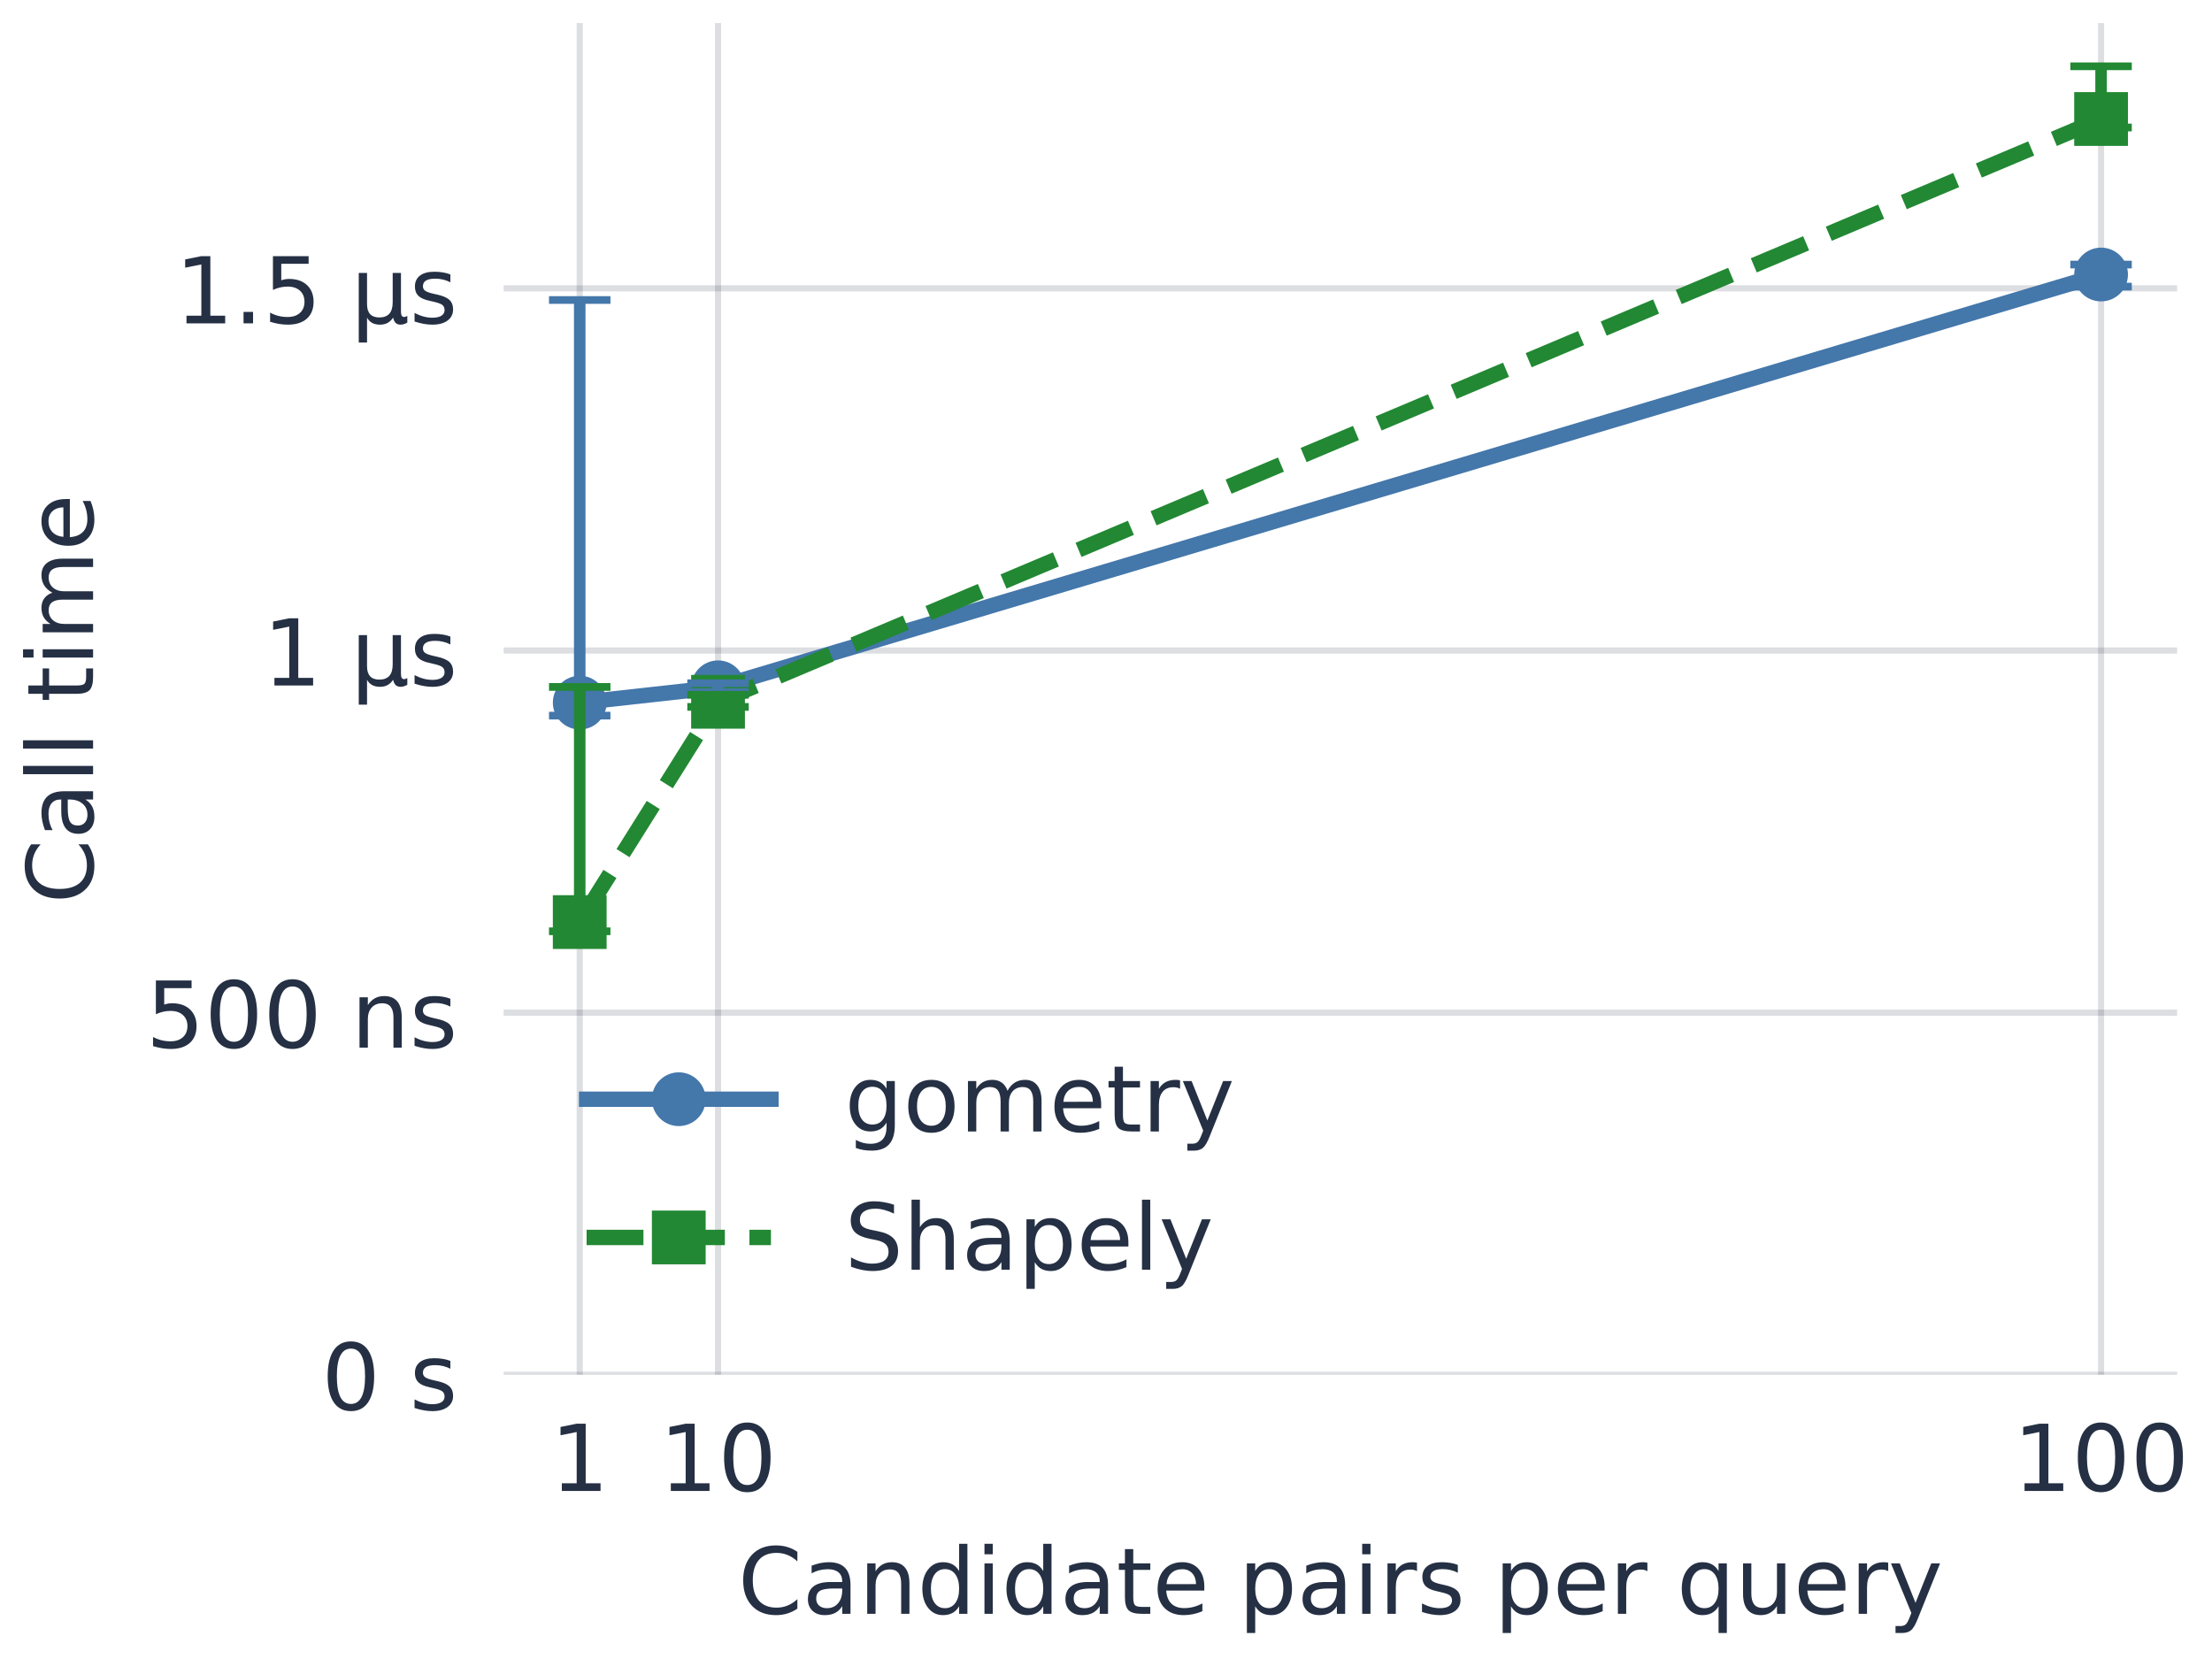
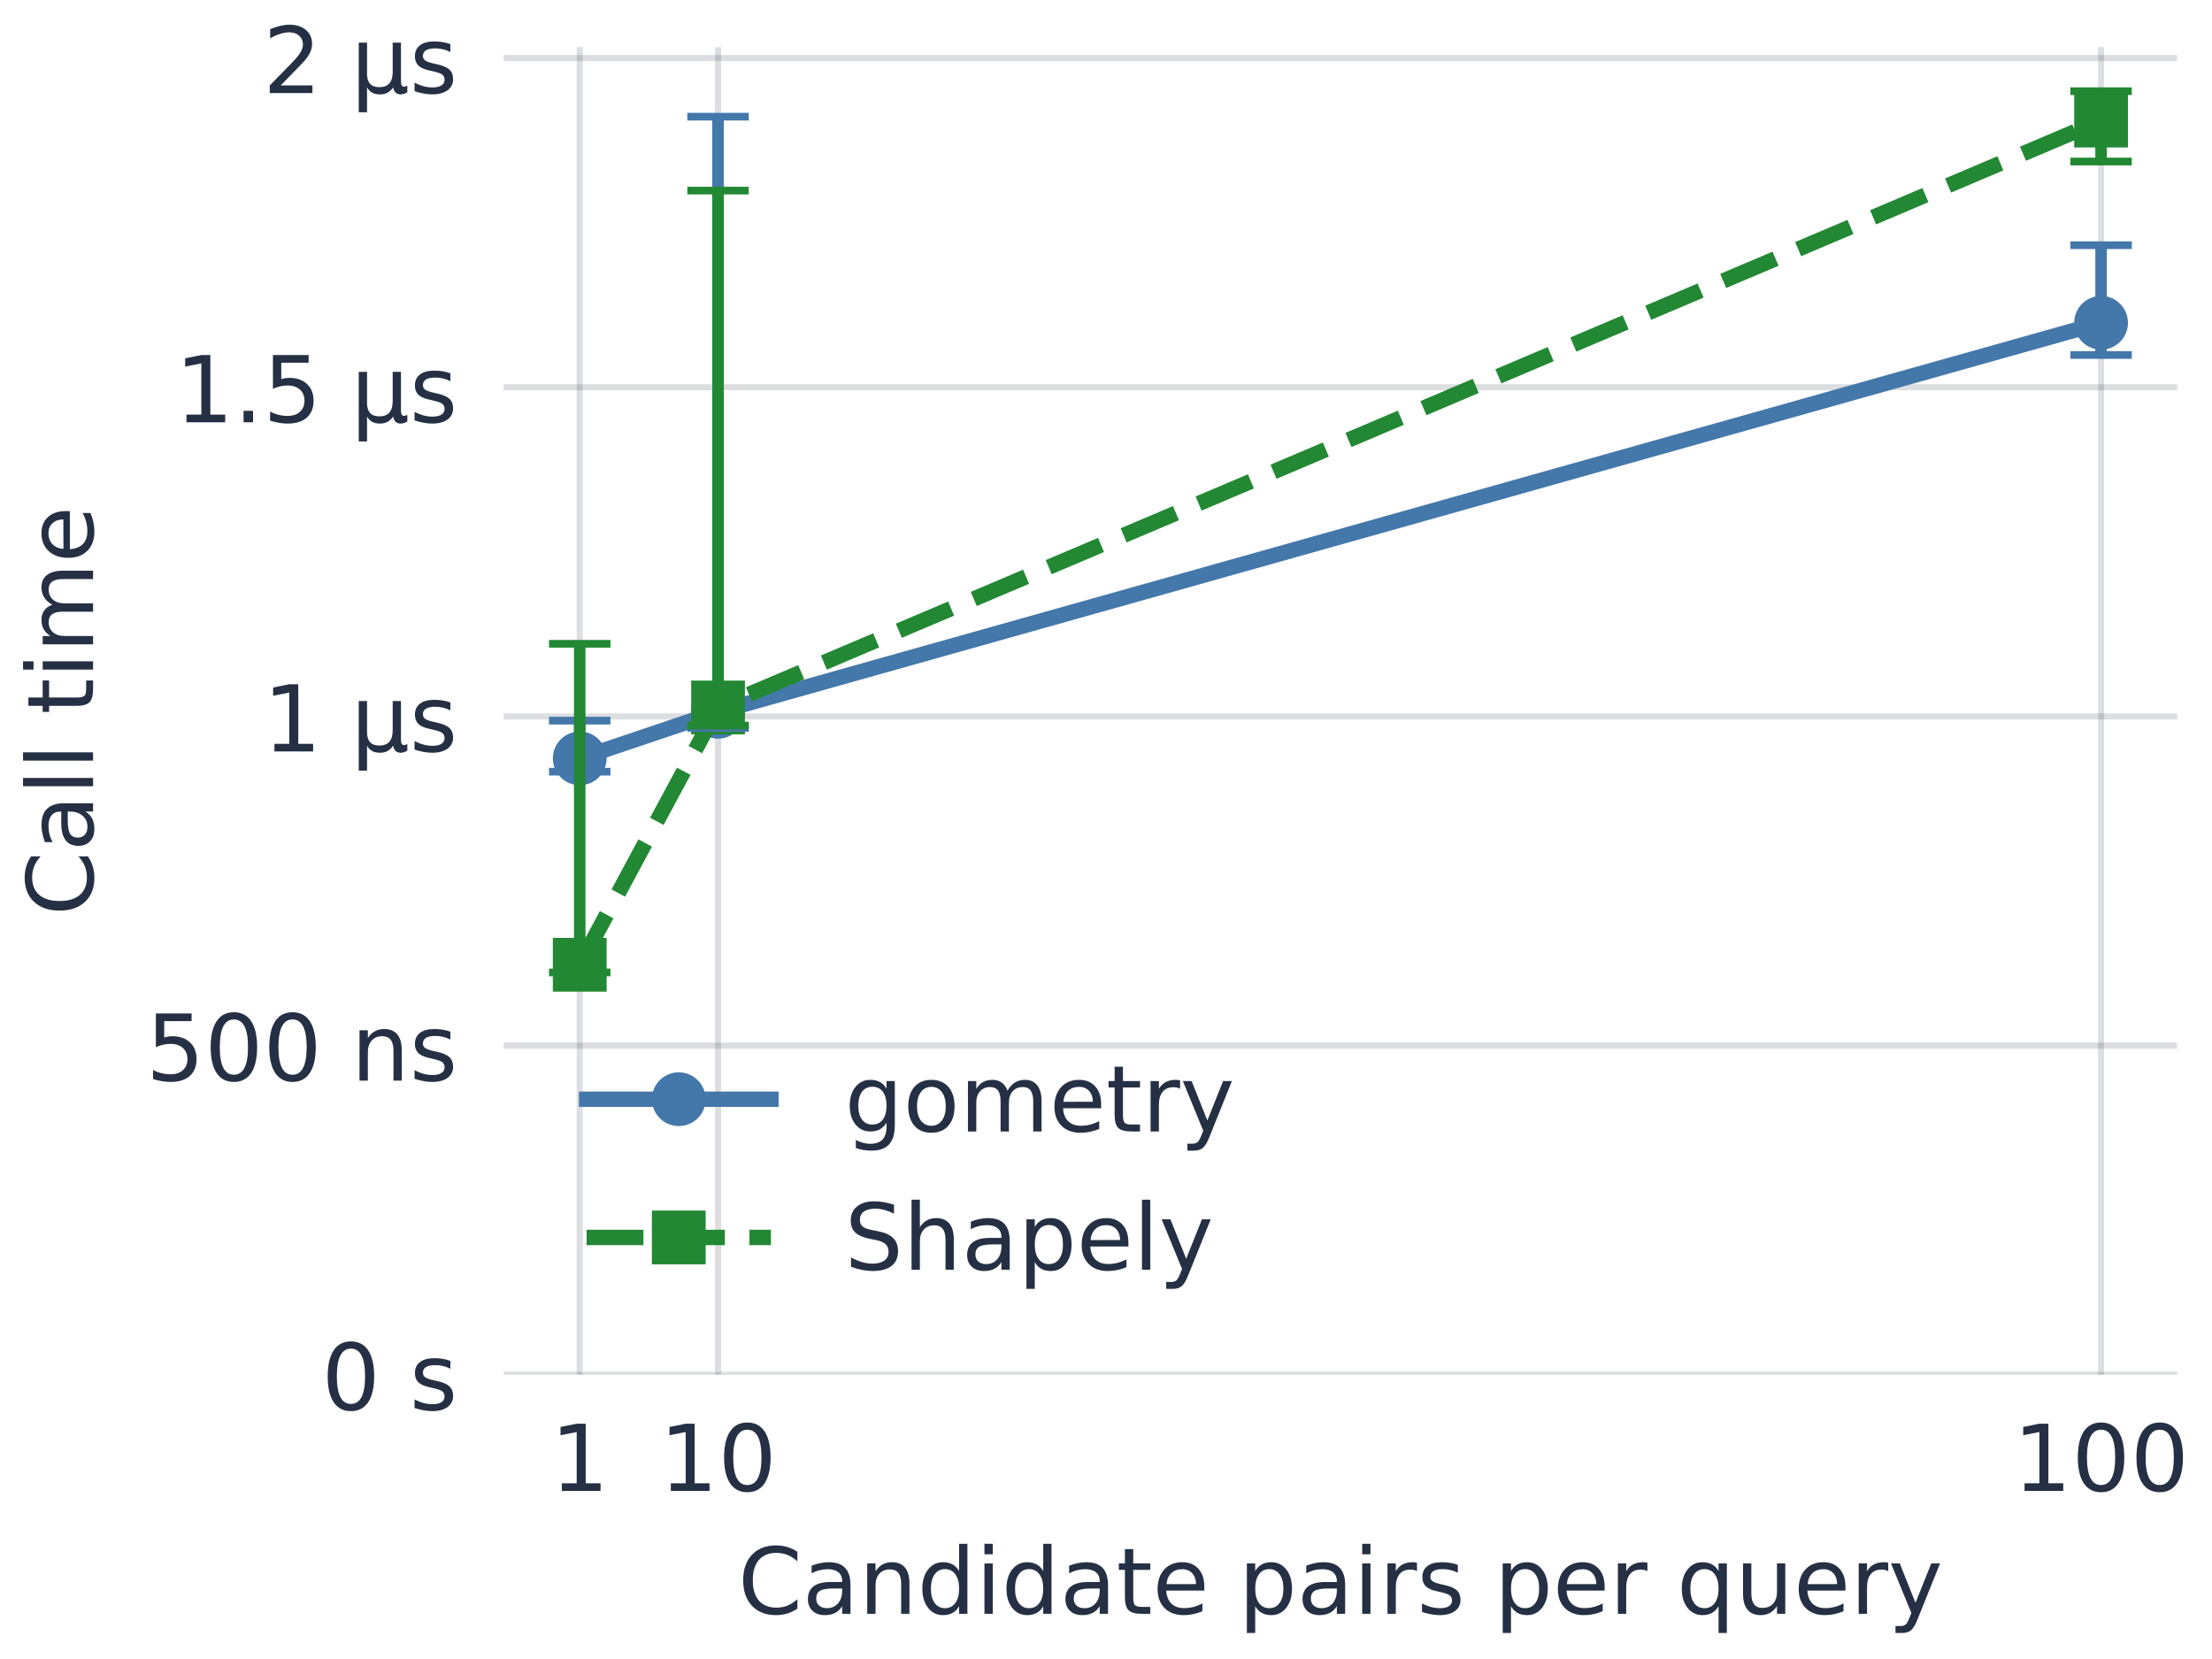
<svg xmlns="http://www.w3.org/2000/svg" xmlns:xlink="http://www.w3.org/1999/xlink" width="288pt" height="216pt" viewBox="0 0 288 216" version="1.1">
  <defs>
    <style type="text/css">*{stroke-linejoin: round; stroke-linecap: butt}</style>
  </defs>
  <g id="figure_1">
    <g id="patch_1">
      <path d="M 0 216 L 288 216 L 288 0 L 0 0 L 0 216 z " style="fill: none" />
    </g>
    <g id="axes_1">
      <g id="patch_2">
-         <path d="M 65.576 178.999 L 283.462 178.999 L 283.462 3 L 65.576 3 L 65.576 178.999 z " style="fill: none" />
+         <path d="M 65.576 178.999 L 283.462 178.999 L 283.462 6.136 L 65.576 6.136 L 65.576 178.999 z " style="fill: none" />
      </g>
      <g id="matplotlib.axis_1">
        <g id="xtick_1">
          <g id="line2d_1">
-             <path d="M 75.48 178.999 L 75.48 3 " clip-path="url(#p551e7f5660)" style="fill: none; stroke: #253044; stroke-opacity: 0.16; stroke-width: 0.8; stroke-linecap: square" />
+             <path d="M 75.48 178.999 L 75.48 6.136 " clip-path="url(#pf7f57caac2)" style="fill: none; stroke: #253044; stroke-opacity: 0.16; stroke-width: 0.8; stroke-linecap: square" />
          </g>
          <g id="line2d_2" />
          <g id="text_1">
            <g style="fill: #253044" transform="translate(71.66256 194.116) scale(0.12 -0.12)">
              <defs>
                <path id="DejaVuSans-14" d="M 794 531 L 1825 531 L 1825 4091 L 703 3866 L 703 4441 L 1819 4666 L 2450 4666 L 2450 531 L 3481 531 L 3481 0 L 794 0 L 794 531 z " transform="scale(0.015625)" />
              </defs>
              <use xlink:href="#DejaVuSans-14" />
            </g>
          </g>
        </g>
        <g id="xtick_2">
          <g id="line2d_3">
-             <path d="M 93.487 178.999 L 93.487 3 " clip-path="url(#p551e7f5660)" style="fill: none; stroke: #253044; stroke-opacity: 0.16; stroke-width: 0.8; stroke-linecap: square" />
+             <path d="M 93.487 178.999 L 93.487 6.136 " clip-path="url(#pf7f57caac2)" style="fill: none; stroke: #253044; stroke-opacity: 0.16; stroke-width: 0.8; stroke-linecap: square" />
          </g>
          <g id="line2d_4" />
          <g id="text_2">
            <g style="fill: #253044" transform="translate(85.85213 194.116) scale(0.12 -0.12)">
              <defs>
                <path id="DejaVuSans-13" d="M 2034 4250 Q 1547 4250 1301 3770 Q 1056 3291 1056 2328 Q 1056 1369 1301 889 Q 1547 409 2034 409 Q 2525 409 2770 889 Q 3016 1369 3016 2328 Q 3016 3291 2770 3770 Q 2525 4250 2034 4250 z M 2034 4750 Q 2819 4750 3233 4129 Q 3647 3509 3647 2328 Q 3647 1150 3233 529 Q 2819 -91 2034 -91 Q 1250 -91 836 529 Q 422 1150 422 2328 Q 422 3509 836 4129 Q 1250 4750 2034 4750 z " transform="scale(0.015625)" />
              </defs>
              <use xlink:href="#DejaVuSans-14" />
              <use xlink:href="#DejaVuSans-13" transform="translate(63.625 0)" />
            </g>
          </g>
        </g>
        <g id="xtick_3">
          <g id="line2d_5">
-             <path d="M 273.558 178.999 L 273.558 3 " clip-path="url(#p551e7f5660)" style="fill: none; stroke: #253044; stroke-opacity: 0.16; stroke-width: 0.8; stroke-linecap: square" />
+             <path d="M 273.558 178.999 L 273.558 6.136 " clip-path="url(#pf7f57caac2)" style="fill: none; stroke: #253044; stroke-opacity: 0.16; stroke-width: 0.8; stroke-linecap: square" />
          </g>
          <g id="line2d_6" />
          <g id="text_3">
            <g style="fill: #253044" transform="translate(262.1053 194.116) scale(0.12 -0.12)">
              <use xlink:href="#DejaVuSans-14" />
              <use xlink:href="#DejaVuSans-13" transform="translate(63.625 0)" />
              <use xlink:href="#DejaVuSans-13" transform="translate(127.25 0)" />
            </g>
          </g>
        </g>
        <g id="text_4">
          <g style="fill: #253044" transform="translate(96.08954 210.1169) scale(0.12 -0.12)">
            <defs>
              <path id="DejaVuSans-26" d="M 4122 4306 L 4122 3641 Q 3803 3938 3442 4084 Q 3081 4231 2675 4231 Q 1875 4231 1450 3742 Q 1025 3253 1025 2328 Q 1025 1406 1450 917 Q 1875 428 2675 428 Q 3081 428 3442 575 Q 3803 722 4122 1019 L 4122 359 Q 3791 134 3420 21 Q 3050 -91 2638 -91 Q 1578 -91 968 557 Q 359 1206 359 2328 Q 359 3453 968 4101 Q 1578 4750 2638 4750 Q 3056 4750 3426 4639 Q 3797 4528 4122 4306 z " transform="scale(0.015625)" />
              <path id="DejaVuSans-44" d="M 2194 1759 Q 1497 1759 1228 1600 Q 959 1441 959 1056 Q 959 750 1161 570 Q 1363 391 1709 391 Q 2188 391 2477 730 Q 2766 1069 2766 1631 L 2766 1759 L 2194 1759 z M 3341 1997 L 3341 0 L 2766 0 L 2766 531 Q 2569 213 2275 61 Q 1981 -91 1556 -91 Q 1019 -91 701 211 Q 384 513 384 1019 Q 384 1609 779 1909 Q 1175 2209 1959 2209 L 2766 2209 L 2766 2266 Q 2766 2663 2505 2880 Q 2244 3097 1772 3097 Q 1472 3097 1187 3025 Q 903 2953 641 2809 L 641 3341 Q 956 3463 1253 3523 Q 1550 3584 1831 3584 Q 2591 3584 2966 3190 Q 3341 2797 3341 1997 z " transform="scale(0.015625)" />
              <path id="DejaVuSans-51" d="M 3513 2113 L 3513 0 L 2938 0 L 2938 2094 Q 2938 2591 2744 2837 Q 2550 3084 2163 3084 Q 1697 3084 1428 2787 Q 1159 2491 1159 1978 L 1159 0 L 581 0 L 581 3500 L 1159 3500 L 1159 2956 Q 1366 3272 1645 3428 Q 1925 3584 2291 3584 Q 2894 3584 3203 3211 Q 3513 2838 3513 2113 z " transform="scale(0.015625)" />
              <path id="DejaVuSans-47" d="M 2906 2969 L 2906 4863 L 3481 4863 L 3481 0 L 2906 0 L 2906 525 Q 2725 213 2448 61 Q 2172 -91 1784 -91 Q 1150 -91 751 415 Q 353 922 353 1747 Q 353 2572 751 3078 Q 1150 3584 1784 3584 Q 2172 3584 2448 3432 Q 2725 3281 2906 2969 z M 947 1747 Q 947 1113 1208 752 Q 1469 391 1925 391 Q 2381 391 2643 752 Q 2906 1113 2906 1747 Q 2906 2381 2643 2742 Q 2381 3103 1925 3103 Q 1469 3103 1208 2742 Q 947 2381 947 1747 z " transform="scale(0.015625)" />
              <path id="DejaVuSans-4c" d="M 603 3500 L 1178 3500 L 1178 0 L 603 0 L 603 3500 z M 603 4863 L 1178 4863 L 1178 4134 L 603 4134 L 603 4863 z " transform="scale(0.015625)" />
              <path id="DejaVuSans-57" d="M 1172 4494 L 1172 3500 L 2356 3500 L 2356 3053 L 1172 3053 L 1172 1153 Q 1172 725 1289 603 Q 1406 481 1766 481 L 2356 481 L 2356 0 L 1766 0 Q 1100 0 847 248 Q 594 497 594 1153 L 594 3053 L 172 3053 L 172 3500 L 594 3500 L 594 4494 L 1172 4494 z " transform="scale(0.015625)" />
              <path id="DejaVuSans-48" d="M 3597 1894 L 3597 1613 L 953 1613 Q 991 1019 1311 708 Q 1631 397 2203 397 Q 2534 397 2845 478 Q 3156 559 3463 722 L 3463 178 Q 3153 47 2828 -22 Q 2503 -91 2169 -91 Q 1331 -91 842 396 Q 353 884 353 1716 Q 353 2575 817 3079 Q 1281 3584 2069 3584 Q 2775 3584 3186 3129 Q 3597 2675 3597 1894 z M 3022 2063 Q 3016 2534 2758 2815 Q 2500 3097 2075 3097 Q 1594 3097 1305 2825 Q 1016 2553 972 2059 L 3022 2063 z " transform="scale(0.015625)" />
              <path id="DejaVuSans-3" transform="scale(0.015625)" />
              <path id="DejaVuSans-53" d="M 1159 525 L 1159 -1331 L 581 -1331 L 581 3500 L 1159 3500 L 1159 2969 Q 1341 3281 1617 3432 Q 1894 3584 2278 3584 Q 2916 3584 3314 3078 Q 3713 2572 3713 1747 Q 3713 922 3314 415 Q 2916 -91 2278 -91 Q 1894 -91 1617 61 Q 1341 213 1159 525 z M 3116 1747 Q 3116 2381 2855 2742 Q 2594 3103 2138 3103 Q 1681 3103 1420 2742 Q 1159 2381 1159 1747 Q 1159 1113 1420 752 Q 1681 391 2138 391 Q 2594 391 2855 752 Q 3116 1113 3116 1747 z " transform="scale(0.015625)" />
              <path id="DejaVuSans-55" d="M 2631 2963 Q 2534 3019 2420 3045 Q 2306 3072 2169 3072 Q 1681 3072 1420 2755 Q 1159 2438 1159 1844 L 1159 0 L 581 0 L 581 3500 L 1159 3500 L 1159 2956 Q 1341 3275 1631 3429 Q 1922 3584 2338 3584 Q 2397 3584 2469 3576 Q 2541 3569 2628 3553 L 2631 2963 z " transform="scale(0.015625)" />
              <path id="DejaVuSans-56" d="M 2834 3397 L 2834 2853 Q 2591 2978 2328 3040 Q 2066 3103 1784 3103 Q 1356 3103 1142 2972 Q 928 2841 928 2578 Q 928 2378 1081 2264 Q 1234 2150 1697 2047 L 1894 2003 Q 2506 1872 2764 1633 Q 3022 1394 3022 966 Q 3022 478 2636 193 Q 2250 -91 1575 -91 Q 1294 -91 989 -36 Q 684 19 347 128 L 347 722 Q 666 556 975 473 Q 1284 391 1588 391 Q 1994 391 2212 530 Q 2431 669 2431 922 Q 2431 1156 2273 1281 Q 2116 1406 1581 1522 L 1381 1569 Q 847 1681 609 1914 Q 372 2147 372 2553 Q 372 3047 722 3315 Q 1072 3584 1716 3584 Q 2034 3584 2315 3537 Q 2597 3491 2834 3397 z " transform="scale(0.015625)" />
              <path id="DejaVuSans-54" d="M 947 1747 Q 947 1113 1208 752 Q 1469 391 1925 391 Q 2381 391 2643 752 Q 2906 1113 2906 1747 Q 2906 2381 2643 2742 Q 2381 3103 1925 3103 Q 1469 3103 1208 2742 Q 947 2381 947 1747 z M 2906 525 Q 2725 213 2448 61 Q 2172 -91 1784 -91 Q 1150 -91 751 415 Q 353 922 353 1747 Q 353 2572 751 3078 Q 1150 3584 1784 3584 Q 2172 3584 2448 3432 Q 2725 3281 2906 2969 L 2906 3500 L 3481 3500 L 3481 -1331 L 2906 -1331 L 2906 525 z " transform="scale(0.015625)" />
              <path id="DejaVuSans-58" d="M 544 1381 L 544 3500 L 1119 3500 L 1119 1403 Q 1119 906 1312 657 Q 1506 409 1894 409 Q 2359 409 2629 706 Q 2900 1003 2900 1516 L 2900 3500 L 3475 3500 L 3475 0 L 2900 0 L 2900 538 Q 2691 219 2414 64 Q 2138 -91 1772 -91 Q 1169 -91 856 284 Q 544 659 544 1381 z M 1991 3584 L 1991 3584 z " transform="scale(0.015625)" />
              <path id="DejaVuSans-5c" d="M 2059 -325 Q 1816 -950 1584 -1140 Q 1353 -1331 966 -1331 L 506 -1331 L 506 -850 L 844 -850 Q 1081 -850 1212 -737 Q 1344 -625 1503 -206 L 1606 56 L 191 3500 L 800 3500 L 1894 763 L 2988 3500 L 3597 3500 L 2059 -325 z " transform="scale(0.015625)" />
            </defs>
            <use xlink:href="#DejaVuSans-26" />
            <use xlink:href="#DejaVuSans-44" transform="translate(69.82812 0)" />
            <use xlink:href="#DejaVuSans-51" transform="translate(131.1094 0)" />
            <use xlink:href="#DejaVuSans-47" transform="translate(194.4844 0)" />
            <use xlink:href="#DejaVuSans-4c" transform="translate(257.9688 0)" />
            <use xlink:href="#DejaVuSans-47" transform="translate(285.75 0)" />
            <use xlink:href="#DejaVuSans-44" transform="translate(349.2344 0)" />
            <use xlink:href="#DejaVuSans-57" transform="translate(410.5156 0)" />
            <use xlink:href="#DejaVuSans-48" transform="translate(449.7188 0)" />
            <use xlink:href="#DejaVuSans-3" transform="translate(511.25 0)" />
            <use xlink:href="#DejaVuSans-53" transform="translate(543.0312 0)" />
            <use xlink:href="#DejaVuSans-44" transform="translate(606.5156 0)" />
            <use xlink:href="#DejaVuSans-4c" transform="translate(667.7969 0)" />
            <use xlink:href="#DejaVuSans-55" transform="translate(695.5781 0)" />
            <use xlink:href="#DejaVuSans-56" transform="translate(736.6875 0)" />
            <use xlink:href="#DejaVuSans-3" transform="translate(788.7812 0)" />
            <use xlink:href="#DejaVuSans-53" transform="translate(820.5625 0)" />
            <use xlink:href="#DejaVuSans-48" transform="translate(884.0469 0)" />
            <use xlink:href="#DejaVuSans-55" transform="translate(945.5781 0)" />
            <use xlink:href="#DejaVuSans-3" transform="translate(986.6875 0)" />
            <use xlink:href="#DejaVuSans-54" transform="translate(1018.469 0)" />
            <use xlink:href="#DejaVuSans-58" transform="translate(1081.953 0)" />
            <use xlink:href="#DejaVuSans-48" transform="translate(1145.328 0)" />
            <use xlink:href="#DejaVuSans-55" transform="translate(1206.859 0)" />
            <use xlink:href="#DejaVuSans-5c" transform="translate(1247.969 0)" />
          </g>
        </g>
      </g>
      <g id="matplotlib.axis_2">
        <g id="ytick_1">
          <g id="line2d_7">
-             <path d="M 65.576 178.999 L 283.462 178.999 " clip-path="url(#p551e7f5660)" style="fill: none; stroke: #253044; stroke-opacity: 0.16; stroke-width: 0.8; stroke-linecap: square" />
+             <path d="M 65.576 178.999 L 283.462 178.999 " clip-path="url(#pf7f57caac2)" style="fill: none; stroke: #253044; stroke-opacity: 0.16; stroke-width: 0.8; stroke-linecap: square" />
          </g>
          <g id="line2d_8" />
          <g id="text_5">
            <g style="fill: #253044" transform="translate(41.87618 183.5574) scale(0.12 -0.12)">
              <use xlink:href="#DejaVuSans-13" />
              <use xlink:href="#DejaVuSans-3" transform="translate(63.625 0)" />
              <use xlink:href="#DejaVuSans-56" transform="translate(95.40625 0)" />
            </g>
          </g>
        </g>
        <g id="ytick_2">
          <g id="line2d_9">
-             <path d="M 65.576 131.846 L 283.462 131.846 " clip-path="url(#p551e7f5660)" style="fill: none; stroke: #253044; stroke-opacity: 0.16; stroke-width: 0.8; stroke-linecap: square" />
+             <path d="M 65.576 136.139 L 283.462 136.139 " clip-path="url(#pf7f57caac2)" style="fill: none; stroke: #253044; stroke-opacity: 0.16; stroke-width: 0.8; stroke-linecap: square" />
          </g>
          <g id="line2d_10" />
          <g id="text_6">
-             <g style="fill: #253044" transform="translate(19.00118 136.4049) scale(0.12 -0.12)">
+             <g style="fill: #253044" transform="translate(19.00118 140.6975) scale(0.12 -0.12)">
              <defs>
                <path id="DejaVuSans-18" d="M 691 4666 L 3169 4666 L 3169 4134 L 1269 4134 L 1269 2991 Q 1406 3038 1543 3061 Q 1681 3084 1819 3084 Q 2600 3084 3056 2656 Q 3513 2228 3513 1497 Q 3513 744 3044 326 Q 2575 -91 1722 -91 Q 1428 -91 1123 -41 Q 819 9 494 109 L 494 744 Q 775 591 1075 516 Q 1375 441 1709 441 Q 2250 441 2565 725 Q 2881 1009 2881 1497 Q 2881 1984 2565 2268 Q 2250 2553 1709 2553 Q 1456 2553 1204 2497 Q 953 2441 691 2322 L 691 4666 z " transform="scale(0.015625)" />
              </defs>
              <use xlink:href="#DejaVuSans-18" />
              <use xlink:href="#DejaVuSans-13" transform="translate(63.625 0)" />
              <use xlink:href="#DejaVuSans-13" transform="translate(127.25 0)" />
              <use xlink:href="#DejaVuSans-3" transform="translate(190.875 0)" />
              <use xlink:href="#DejaVuSans-51" transform="translate(222.6562 0)" />
              <use xlink:href="#DejaVuSans-56" transform="translate(286.0312 0)" />
            </g>
          </g>
        </g>
        <g id="ytick_3">
          <g id="line2d_11">
-             <path d="M 65.576 84.694 L 283.462 84.694 " clip-path="url(#p551e7f5660)" style="fill: none; stroke: #253044; stroke-opacity: 0.16; stroke-width: 0.8; stroke-linecap: square" />
+             <path d="M 65.576 93.279 L 283.462 93.279 " clip-path="url(#pf7f57caac2)" style="fill: none; stroke: #253044; stroke-opacity: 0.16; stroke-width: 0.8; stroke-linecap: square" />
          </g>
          <g id="line2d_12" />
          <g id="text_7">
-             <g style="fill: #253044" transform="translate(34.24118 89.25238) scale(0.12 -0.12)">
+             <g style="fill: #253044" transform="translate(34.24118 97.83764) scale(0.12 -0.12)">
              <defs>
                <path id="DejaVuSans-77" d="M 544 -1331 L 544 3500 L 1119 3500 L 1119 1325 Q 1119 872 1334 640 Q 1550 409 1972 409 Q 2434 409 2667 671 Q 2900 934 2900 1459 L 2900 3500 L 3475 3500 L 3475 806 Q 3475 619 3529 530 Q 3584 441 3700 441 Q 3728 441 3778 458 Q 3828 475 3916 513 L 3916 50 Q 3788 -22 3673 -56 Q 3559 -91 3450 -91 Q 3234 -91 3106 31 Q 2978 153 2931 403 Q 2775 156 2548 32 Q 2322 -91 2016 -91 Q 1697 -91 1473 31 Q 1250 153 1119 397 L 1119 -1331 L 544 -1331 z " transform="scale(0.015625)" />
              </defs>
              <use xlink:href="#DejaVuSans-14" />
              <use xlink:href="#DejaVuSans-3" transform="translate(63.625 0)" />
              <use xlink:href="#DejaVuSans-77" transform="translate(95.40625 0)" />
              <use xlink:href="#DejaVuSans-56" transform="translate(159.0312 0)" />
            </g>
          </g>
        </g>
        <g id="ytick_4">
          <g id="line2d_13">
-             <path d="M 65.576 37.541 L 283.462 37.541 " clip-path="url(#p551e7f5660)" style="fill: none; stroke: #253044; stroke-opacity: 0.16; stroke-width: 0.8; stroke-linecap: square" />
+             <path d="M 65.576 50.419 L 283.462 50.419 " clip-path="url(#pf7f57caac2)" style="fill: none; stroke: #253044; stroke-opacity: 0.16; stroke-width: 0.8; stroke-linecap: square" />
          </g>
          <g id="line2d_14" />
          <g id="text_8">
-             <g style="fill: #253044" transform="translate(22.79243 42.09986) scale(0.12 -0.12)">
+             <g style="fill: #253044" transform="translate(22.79243 54.97775) scale(0.12 -0.12)">
              <defs>
                <path id="DejaVuSans-11" d="M 684 794 L 1344 794 L 1344 0 L 684 0 L 684 794 z " transform="scale(0.015625)" />
              </defs>
              <use xlink:href="#DejaVuSans-14" />
              <use xlink:href="#DejaVuSans-11" transform="translate(63.625 0)" />
              <use xlink:href="#DejaVuSans-18" transform="translate(95.40625 0)" />
              <use xlink:href="#DejaVuSans-3" transform="translate(159.0312 0)" />
              <use xlink:href="#DejaVuSans-77" transform="translate(190.8125 0)" />
              <use xlink:href="#DejaVuSans-56" transform="translate(254.4375 0)" />
            </g>
          </g>
        </g>
-         <g id="text_9">
-           <g style="fill: #253044" transform="translate(12.11837 117.662) rotate(-90) scale(0.12 -0.12)">
+         <g id="ytick_5">
+           <g id="line2d_15">
+             <path d="M 65.576 7.559 L 283.462 7.559 " clip-path="url(#pf7f57caac2)" style="fill: none; stroke: #253044; stroke-opacity: 0.16; stroke-width: 0.8; stroke-linecap: square" />
+           </g>
+           <g id="line2d_16" />
+           <g id="text_9">
+             <g style="fill: #253044" transform="translate(34.24118 12.11787) scale(0.12 -0.12)">
+               <defs>
+                 <path id="DejaVuSans-15" d="M 1228 531 L 3431 531 L 3431 0 L 469 0 L 469 531 Q 828 903 1448 1529 Q 2069 2156 2228 2338 Q 2531 2678 2651 2914 Q 2772 3150 2772 3378 Q 2772 3750 2511 3984 Q 2250 4219 1831 4219 Q 1534 4219 1204 4116 Q 875 4013 500 3803 L 500 4441 Q 881 4594 1212 4672 Q 1544 4750 1819 4750 Q 2544 4750 2975 4387 Q 3406 4025 3406 3419 Q 3406 3131 3298 2873 Q 3191 2616 2906 2266 Q 2828 2175 2409 1742 Q 1991 1309 1228 531 z " transform="scale(0.015625)" />
+               </defs>
+               <use xlink:href="#DejaVuSans-15" />
+               <use xlink:href="#DejaVuSans-3" transform="translate(63.625 0)" />
+               <use xlink:href="#DejaVuSans-77" transform="translate(95.40625 0)" />
+               <use xlink:href="#DejaVuSans-56" transform="translate(159.0312 0)" />
+             </g>
+           </g>
+         </g>
+         <g id="text_10">
+           <g style="fill: #253044" transform="translate(12.11837 119.2301) rotate(-90) scale(0.12 -0.12)">
            <defs>
              <path id="DejaVuSans-4f" d="M 603 4863 L 1178 4863 L 1178 0 L 603 0 L 603 4863 z " transform="scale(0.015625)" />
              <path id="DejaVuSans-50" d="M 3328 2828 Q 3544 3216 3844 3400 Q 4144 3584 4550 3584 Q 5097 3584 5394 3201 Q 5691 2819 5691 2113 L 5691 0 L 5113 0 L 5113 2094 Q 5113 2597 4934 2840 Q 4756 3084 4391 3084 Q 3944 3084 3684 2787 Q 3425 2491 3425 1978 L 3425 0 L 2847 0 L 2847 2094 Q 2847 2600 2669 2842 Q 2491 3084 2119 3084 Q 1678 3084 1418 2786 Q 1159 2488 1159 1978 L 1159 0 L 581 0 L 581 3500 L 1159 3500 L 1159 2956 Q 1356 3278 1631 3431 Q 1906 3584 2284 3584 Q 2666 3584 2933 3390 Q 3200 3197 3328 2828 z " transform="scale(0.015625)" />
            </defs>
            <use xlink:href="#DejaVuSans-26" />
            <use xlink:href="#DejaVuSans-44" transform="translate(69.82812 0)" />
            <use xlink:href="#DejaVuSans-4f" transform="translate(131.1094 0)" />
            <use xlink:href="#DejaVuSans-4f" transform="translate(158.8906 0)" />
            <use xlink:href="#DejaVuSans-3" transform="translate(186.6719 0)" />
            <use xlink:href="#DejaVuSans-57" transform="translate(218.4531 0)" />
            <use xlink:href="#DejaVuSans-4c" transform="translate(257.6562 0)" />
            <use xlink:href="#DejaVuSans-50" transform="translate(285.4375 0)" />
            <use xlink:href="#DejaVuSans-48" transform="translate(382.8438 0)" />
          </g>
        </g>
      </g>
-       <g id="line2d_15">
-         <path d="M 75.48 91.481 L 93.487 89.487 L 273.558 35.741 " clip-path="url(#p551e7f5660)" style="fill: none; stroke: #4477aa; stroke-width: 2; stroke-linecap: square" />
+       <g id="line2d_17">
+         <path d="M 75.48 98.738 L 93.487 92.672 L 273.558 42.025 " clip-path="url(#pf7f57caac2)" style="fill: none; stroke: #4477aa; stroke-width: 2; stroke-linecap: square" />
        <defs>
          <path id="m4e5c353c37" d="M 0 3 C 0.796 3 1.559 2.684 2.121 2.121 C 2.684 1.559 3 0.796 3 0 C 3 -0.796 2.684 -1.559 2.121 -2.121 C 1.559 -2.684 0.796 -3 0 -3 C -0.796 -3 -1.559 -2.684 -2.121 -2.121 C -2.684 -1.559 -3 -0.796 -3 0 C -3 0.796 -2.684 1.559 -2.121 2.121 C -1.559 2.684 -0.796 3 0 3 z " style="stroke: #4477aa" />
        </defs>
-         <g clip-path="url(#p551e7f5660)">
-           <use xlink:href="#m4e5c353c37" x="75.48" y="91.481" style="fill: #4477aa; stroke: #4477aa" />
-           <use xlink:href="#m4e5c353c37" x="93.487" y="89.487" style="fill: #4477aa; stroke: #4477aa" />
-           <use xlink:href="#m4e5c353c37" x="273.558" y="35.741" style="fill: #4477aa; stroke: #4477aa" />
-         </g>
-       </g>
-       <g id="line2d_16">
-         <path d="M 75.48 120.054 L 93.487 91.372 L 273.558 15.493 " clip-path="url(#p551e7f5660)" style="fill: none; stroke-dasharray: 7.4,3.2; stroke-dashoffset: 0; stroke: #228833; stroke-width: 2" />
+         <g clip-path="url(#pf7f57caac2)">
+           <use xlink:href="#m4e5c353c37" x="75.48" y="98.738" style="fill: #4477aa; stroke: #4477aa" />
+           <use xlink:href="#m4e5c353c37" x="93.487" y="92.672" style="fill: #4477aa; stroke: #4477aa" />
+           <use xlink:href="#m4e5c353c37" x="273.558" y="42.025" style="fill: #4477aa; stroke: #4477aa" />
+         </g>
+       </g>
+       <g id="line2d_18">
+         <path d="M 75.48 125.61 L 93.487 92.112 L 273.558 15.699 " clip-path="url(#pf7f57caac2)" style="fill: none; stroke-dasharray: 7.4,3.2; stroke-dashoffset: 0; stroke: #228833; stroke-width: 2" />
        <defs>
          <path id="m59efee9241" d="M -3 3 L 3 3 L 3 -3 L -3 -3 z " style="stroke: #228833; stroke-linejoin: miter" />
        </defs>
-         <g clip-path="url(#p551e7f5660)">
-           <use xlink:href="#m59efee9241" x="75.48" y="120.054" style="fill: #228833; stroke: #228833; stroke-linejoin: miter" />
-           <use xlink:href="#m59efee9241" x="93.487" y="91.372" style="fill: #228833; stroke: #228833; stroke-linejoin: miter" />
-           <use xlink:href="#m59efee9241" x="273.558" y="15.493" style="fill: #228833; stroke: #228833; stroke-linejoin: miter" />
+         <g clip-path="url(#pf7f57caac2)">
+           <use xlink:href="#m59efee9241" x="75.48" y="125.61" style="fill: #228833; stroke: #228833; stroke-linejoin: miter" />
+           <use xlink:href="#m59efee9241" x="93.487" y="92.112" style="fill: #228833; stroke: #228833; stroke-linejoin: miter" />
+           <use xlink:href="#m59efee9241" x="273.558" y="15.699" style="fill: #228833; stroke: #228833; stroke-linejoin: miter" />
        </g>
      </g>
      <g id="LineCollection_1">
-         <path d="M 75.48 93.175 L 75.48 39.063 " clip-path="url(#p551e7f5660)" style="fill: none; stroke: #4477aa; stroke-width: 1.5" />
-       </g>
-       <g id="line2d_17">
+         <path d="M 75.48 100.471 L 75.48 93.826 " clip-path="url(#pf7f57caac2)" style="fill: none; stroke: #4477aa; stroke-width: 1.5" />
+       </g>
+       <g id="line2d_19">
        <defs>
          <path id="m83a3b47bb3" d="M 4 0 L -4 -0 " style="stroke: #4477aa" />
        </defs>
-         <g clip-path="url(#p551e7f5660)">
-           <use xlink:href="#m83a3b47bb3" x="75.48" y="93.175" style="fill: #4477aa; stroke: #4477aa" />
-         </g>
-       </g>
-       <g id="line2d_18">
-         <g clip-path="url(#p551e7f5660)">
-           <use xlink:href="#m83a3b47bb3" x="75.48" y="39.063" style="fill: #4477aa; stroke: #4477aa" />
+         <g clip-path="url(#pf7f57caac2)">
+           <use xlink:href="#m83a3b47bb3" x="75.48" y="100.471" style="fill: #4477aa; stroke: #4477aa" />
+         </g>
+       </g>
+       <g id="line2d_20">
+         <g clip-path="url(#pf7f57caac2)">
+           <use xlink:href="#m83a3b47bb3" x="75.48" y="93.826" style="fill: #4477aa; stroke: #4477aa" />
        </g>
      </g>
      <g id="LineCollection_2">
-         <path d="M 93.487 90.116 L 93.487 88.959 " clip-path="url(#p551e7f5660)" style="fill: none; stroke: #4477aa; stroke-width: 1.5" />
-       </g>
-       <g id="line2d_19">
-         <g clip-path="url(#p551e7f5660)">
-           <use xlink:href="#m83a3b47bb3" x="93.487" y="90.116" style="fill: #4477aa; stroke: #4477aa" />
-         </g>
-       </g>
-       <g id="line2d_20">
-         <g clip-path="url(#p551e7f5660)">
-           <use xlink:href="#m83a3b47bb3" x="93.487" y="88.959" style="fill: #4477aa; stroke: #4477aa" />
+         <path d="M 93.487 94.772 L 93.487 15.19 " clip-path="url(#pf7f57caac2)" style="fill: none; stroke: #4477aa; stroke-width: 1.5" />
+       </g>
+       <g id="line2d_21">
+         <g clip-path="url(#pf7f57caac2)">
+           <use xlink:href="#m83a3b47bb3" x="93.487" y="94.772" style="fill: #4477aa; stroke: #4477aa" />
+         </g>
+       </g>
+       <g id="line2d_22">
+         <g clip-path="url(#pf7f57caac2)">
+           <use xlink:href="#m83a3b47bb3" x="93.487" y="15.19" style="fill: #4477aa; stroke: #4477aa" />
        </g>
      </g>
      <g id="LineCollection_3">
-         <path d="M 273.558 37.319 L 273.558 34.444 " clip-path="url(#p551e7f5660)" style="fill: none; stroke: #4477aa; stroke-width: 1.5" />
-       </g>
-       <g id="line2d_21">
-         <g clip-path="url(#p551e7f5660)">
-           <use xlink:href="#m83a3b47bb3" x="273.558" y="37.319" style="fill: #4477aa; stroke: #4477aa" />
-         </g>
-       </g>
-       <g id="line2d_22">
-         <g clip-path="url(#p551e7f5660)">
-           <use xlink:href="#m83a3b47bb3" x="273.558" y="34.444" style="fill: #4477aa; stroke: #4477aa" />
+         <path d="M 273.558 46.219 L 273.558 31.926 " clip-path="url(#pf7f57caac2)" style="fill: none; stroke: #4477aa; stroke-width: 1.5" />
+       </g>
+       <g id="line2d_23">
+         <g clip-path="url(#pf7f57caac2)">
+           <use xlink:href="#m83a3b47bb3" x="273.558" y="46.219" style="fill: #4477aa; stroke: #4477aa" />
+         </g>
+       </g>
+       <g id="line2d_24">
+         <g clip-path="url(#pf7f57caac2)">
+           <use xlink:href="#m83a3b47bb3" x="273.558" y="31.926" style="fill: #4477aa; stroke: #4477aa" />
        </g>
      </g>
      <g id="LineCollection_4">
-         <path d="M 75.48 121.251 L 75.48 89.437 " clip-path="url(#p551e7f5660)" style="fill: none; stroke: #228833; stroke-width: 1.5" />
-       </g>
-       <g id="line2d_23">
+         <path d="M 75.48 126.615 L 75.48 83.819 " clip-path="url(#pf7f57caac2)" style="fill: none; stroke: #228833; stroke-width: 1.5" />
+       </g>
+       <g id="line2d_25">
        <defs>
          <path id="mb35ccb0ca6" d="M 4 0 L -4 -0 " style="stroke: #228833" />
        </defs>
-         <g clip-path="url(#p551e7f5660)">
-           <use xlink:href="#mb35ccb0ca6" x="75.48" y="121.251" style="fill: #228833; stroke: #228833" />
-         </g>
-       </g>
-       <g id="line2d_24">
-         <g clip-path="url(#p551e7f5660)">
-           <use xlink:href="#mb35ccb0ca6" x="75.48" y="89.437" style="fill: #228833; stroke: #228833" />
+         <g clip-path="url(#pf7f57caac2)">
+           <use xlink:href="#mb35ccb0ca6" x="75.48" y="126.615" style="fill: #228833; stroke: #228833" />
+         </g>
+       </g>
+       <g id="line2d_26">
+         <g clip-path="url(#pf7f57caac2)">
+           <use xlink:href="#mb35ccb0ca6" x="75.48" y="83.819" style="fill: #228833; stroke: #228833" />
        </g>
      </g>
      <g id="LineCollection_5">
-         <path d="M 93.487 92.037 L 93.487 90.462 " clip-path="url(#p551e7f5660)" style="fill: none; stroke: #228833; stroke-width: 1.5" />
-       </g>
-       <g id="line2d_25">
-         <g clip-path="url(#p551e7f5660)">
-           <use xlink:href="#mb35ccb0ca6" x="93.487" y="92.037" style="fill: #228833; stroke: #228833" />
-         </g>
-       </g>
-       <g id="line2d_26">
-         <g clip-path="url(#p551e7f5660)">
-           <use xlink:href="#mb35ccb0ca6" x="93.487" y="90.462" style="fill: #228833; stroke: #228833" />
+         <path d="M 93.487 94.468 L 93.487 24.814 " clip-path="url(#pf7f57caac2)" style="fill: none; stroke: #228833; stroke-width: 1.5" />
+       </g>
+       <g id="line2d_27">
+         <g clip-path="url(#pf7f57caac2)">
+           <use xlink:href="#mb35ccb0ca6" x="93.487" y="94.468" style="fill: #228833; stroke: #228833" />
+         </g>
+       </g>
+       <g id="line2d_28">
+         <g clip-path="url(#pf7f57caac2)">
+           <use xlink:href="#mb35ccb0ca6" x="93.487" y="24.814" style="fill: #228833; stroke: #228833" />
        </g>
      </g>
      <g id="LineCollection_6">
-         <path d="M 273.558 16.6 L 273.558 8.631 " clip-path="url(#p551e7f5660)" style="fill: none; stroke: #228833; stroke-width: 1.5" />
-       </g>
-       <g id="line2d_27">
-         <g clip-path="url(#p551e7f5660)">
-           <use xlink:href="#mb35ccb0ca6" x="273.558" y="16.6" style="fill: #228833; stroke: #228833" />
-         </g>
-       </g>
-       <g id="line2d_28">
-         <g clip-path="url(#p551e7f5660)">
-           <use xlink:href="#mb35ccb0ca6" x="273.558" y="8.631" style="fill: #228833; stroke: #228833" />
+         <path d="M 273.558 21.032 L 273.558 11.873 " clip-path="url(#pf7f57caac2)" style="fill: none; stroke: #228833; stroke-width: 1.5" />
+       </g>
+       <g id="line2d_29">
+         <g clip-path="url(#pf7f57caac2)">
+           <use xlink:href="#mb35ccb0ca6" x="273.558" y="21.032" style="fill: #228833; stroke: #228833" />
+         </g>
+       </g>
+       <g id="line2d_30">
+         <g clip-path="url(#pf7f57caac2)">
+           <use xlink:href="#mb35ccb0ca6" x="273.558" y="11.873" style="fill: #228833; stroke: #228833" />
        </g>
      </g>
      <g id="legend_1">
-         <g id="line2d_29">
+         <g id="line2d_31">
          <path d="M 76.376 143.115 L 88.376 143.115 L 100.376 143.115 " style="fill: none; stroke: #4477aa; stroke-width: 2; stroke-linecap: square" />
          <g>
            <use xlink:href="#m4e5c353c37" x="88.376" y="143.115" style="fill: #4477aa; stroke: #4477aa" />
          </g>
        </g>
-         <g id="text_10">
+         <g id="text_11">
          <g style="fill: #253044" transform="translate(109.9762 147.3151) scale(0.12 -0.12)">
            <defs>
              <path id="DejaVuSans-4a" d="M 2906 1791 Q 2906 2416 2648 2759 Q 2391 3103 1925 3103 Q 1463 3103 1205 2759 Q 947 2416 947 1791 Q 947 1169 1205 825 Q 1463 481 1925 481 Q 2391 481 2648 825 Q 2906 1169 2906 1791 z M 3481 434 Q 3481 -459 3084 -895 Q 2688 -1331 1869 -1331 Q 1566 -1331 1297 -1286 Q 1028 -1241 775 -1147 L 775 -588 Q 1028 -725 1275 -790 Q 1522 -856 1778 -856 Q 2344 -856 2625 -561 Q 2906 -266 2906 331 L 2906 616 Q 2728 306 2450 153 Q 2172 0 1784 0 Q 1141 0 747 490 Q 353 981 353 1791 Q 353 2603 747 3093 Q 1141 3584 1784 3584 Q 2172 3584 2450 3431 Q 2728 3278 2906 2969 L 2906 3500 L 3481 3500 L 3481 434 z " transform="scale(0.015625)" />
              <path id="DejaVuSans-52" d="M 1959 3097 Q 1497 3097 1228 2736 Q 959 2375 959 1747 Q 959 1119 1226 758 Q 1494 397 1959 397 Q 2419 397 2687 759 Q 2956 1122 2956 1747 Q 2956 2369 2687 2733 Q 2419 3097 1959 3097 z M 1959 3584 Q 2709 3584 3137 3096 Q 3566 2609 3566 1747 Q 3566 888 3137 398 Q 2709 -91 1959 -91 Q 1206 -91 779 398 Q 353 888 353 1747 Q 353 2609 779 3096 Q 1206 3584 1959 3584 z " transform="scale(0.015625)" />
            </defs>
            <use xlink:href="#DejaVuSans-4a" />
            <use xlink:href="#DejaVuSans-52" transform="translate(63.48438 0)" />
            <use xlink:href="#DejaVuSans-50" transform="translate(124.6719 0)" />
            <use xlink:href="#DejaVuSans-48" transform="translate(222.0781 0)" />
            <use xlink:href="#DejaVuSans-57" transform="translate(283.6094 0)" />
            <use xlink:href="#DejaVuSans-55" transform="translate(322.8125 0)" />
            <use xlink:href="#DejaVuSans-5c" transform="translate(363.9219 0)" />
          </g>
        </g>
-         <g id="line2d_30">
+         <g id="line2d_32">
          <path d="M 76.376 161.116 L 88.376 161.116 L 100.376 161.116 " style="fill: none; stroke-dasharray: 7.4,3.2; stroke-dashoffset: 0; stroke: #228833; stroke-width: 2" />
          <g>
            <use xlink:href="#m59efee9241" x="88.376" y="161.116" style="fill: #228833; stroke: #228833; stroke-linejoin: miter" />
          </g>
        </g>
-         <g id="text_11">
+         <g id="text_12">
          <g style="fill: #253044" transform="translate(109.9762 165.316) scale(0.12 -0.12)">
            <defs>
              <path id="DejaVuSans-36" d="M 3425 4513 L 3425 3897 Q 3066 4069 2747 4153 Q 2428 4238 2131 4238 Q 1616 4238 1336 4038 Q 1056 3838 1056 3469 Q 1056 3159 1242 3001 Q 1428 2844 1947 2747 L 2328 2669 Q 3034 2534 3370 2195 Q 3706 1856 3706 1288 Q 3706 609 3251 259 Q 2797 -91 1919 -91 Q 1588 -91 1214 -16 Q 841 59 441 206 L 441 856 Q 825 641 1194 531 Q 1563 422 1919 422 Q 2459 422 2753 634 Q 3047 847 3047 1241 Q 3047 1584 2836 1778 Q 2625 1972 2144 2069 L 1759 2144 Q 1053 2284 737 2584 Q 422 2884 422 3419 Q 422 4038 858 4394 Q 1294 4750 2059 4750 Q 2388 4750 2728 4690 Q 3069 4631 3425 4513 z " transform="scale(0.015625)" />
              <path id="DejaVuSans-4b" d="M 3513 2113 L 3513 0 L 2938 0 L 2938 2094 Q 2938 2591 2744 2837 Q 2550 3084 2163 3084 Q 1697 3084 1428 2787 Q 1159 2491 1159 1978 L 1159 0 L 581 0 L 581 4863 L 1159 4863 L 1159 2956 Q 1366 3272 1645 3428 Q 1925 3584 2291 3584 Q 2894 3584 3203 3211 Q 3513 2838 3513 2113 z " transform="scale(0.015625)" />
            </defs>
            <use xlink:href="#DejaVuSans-36" />
            <use xlink:href="#DejaVuSans-4b" transform="translate(63.48438 0)" />
            <use xlink:href="#DejaVuSans-44" transform="translate(126.8594 0)" />
            <use xlink:href="#DejaVuSans-53" transform="translate(188.1406 0)" />
            <use xlink:href="#DejaVuSans-48" transform="translate(251.625 0)" />
            <use xlink:href="#DejaVuSans-4f" transform="translate(313.1562 0)" />
            <use xlink:href="#DejaVuSans-5c" transform="translate(340.9375 0)" />
          </g>
        </g>
      </g>
    </g>
  </g>
  <defs>
-     <clipPath id="p551e7f5660">
-       <rect x="65.576" y="3" width="217.885" height="175.999" />
+     <clipPath id="pf7f57caac2">
+       <rect x="65.576" y="6.136" width="217.885" height="172.863" />
    </clipPath>
  </defs>
</svg>
